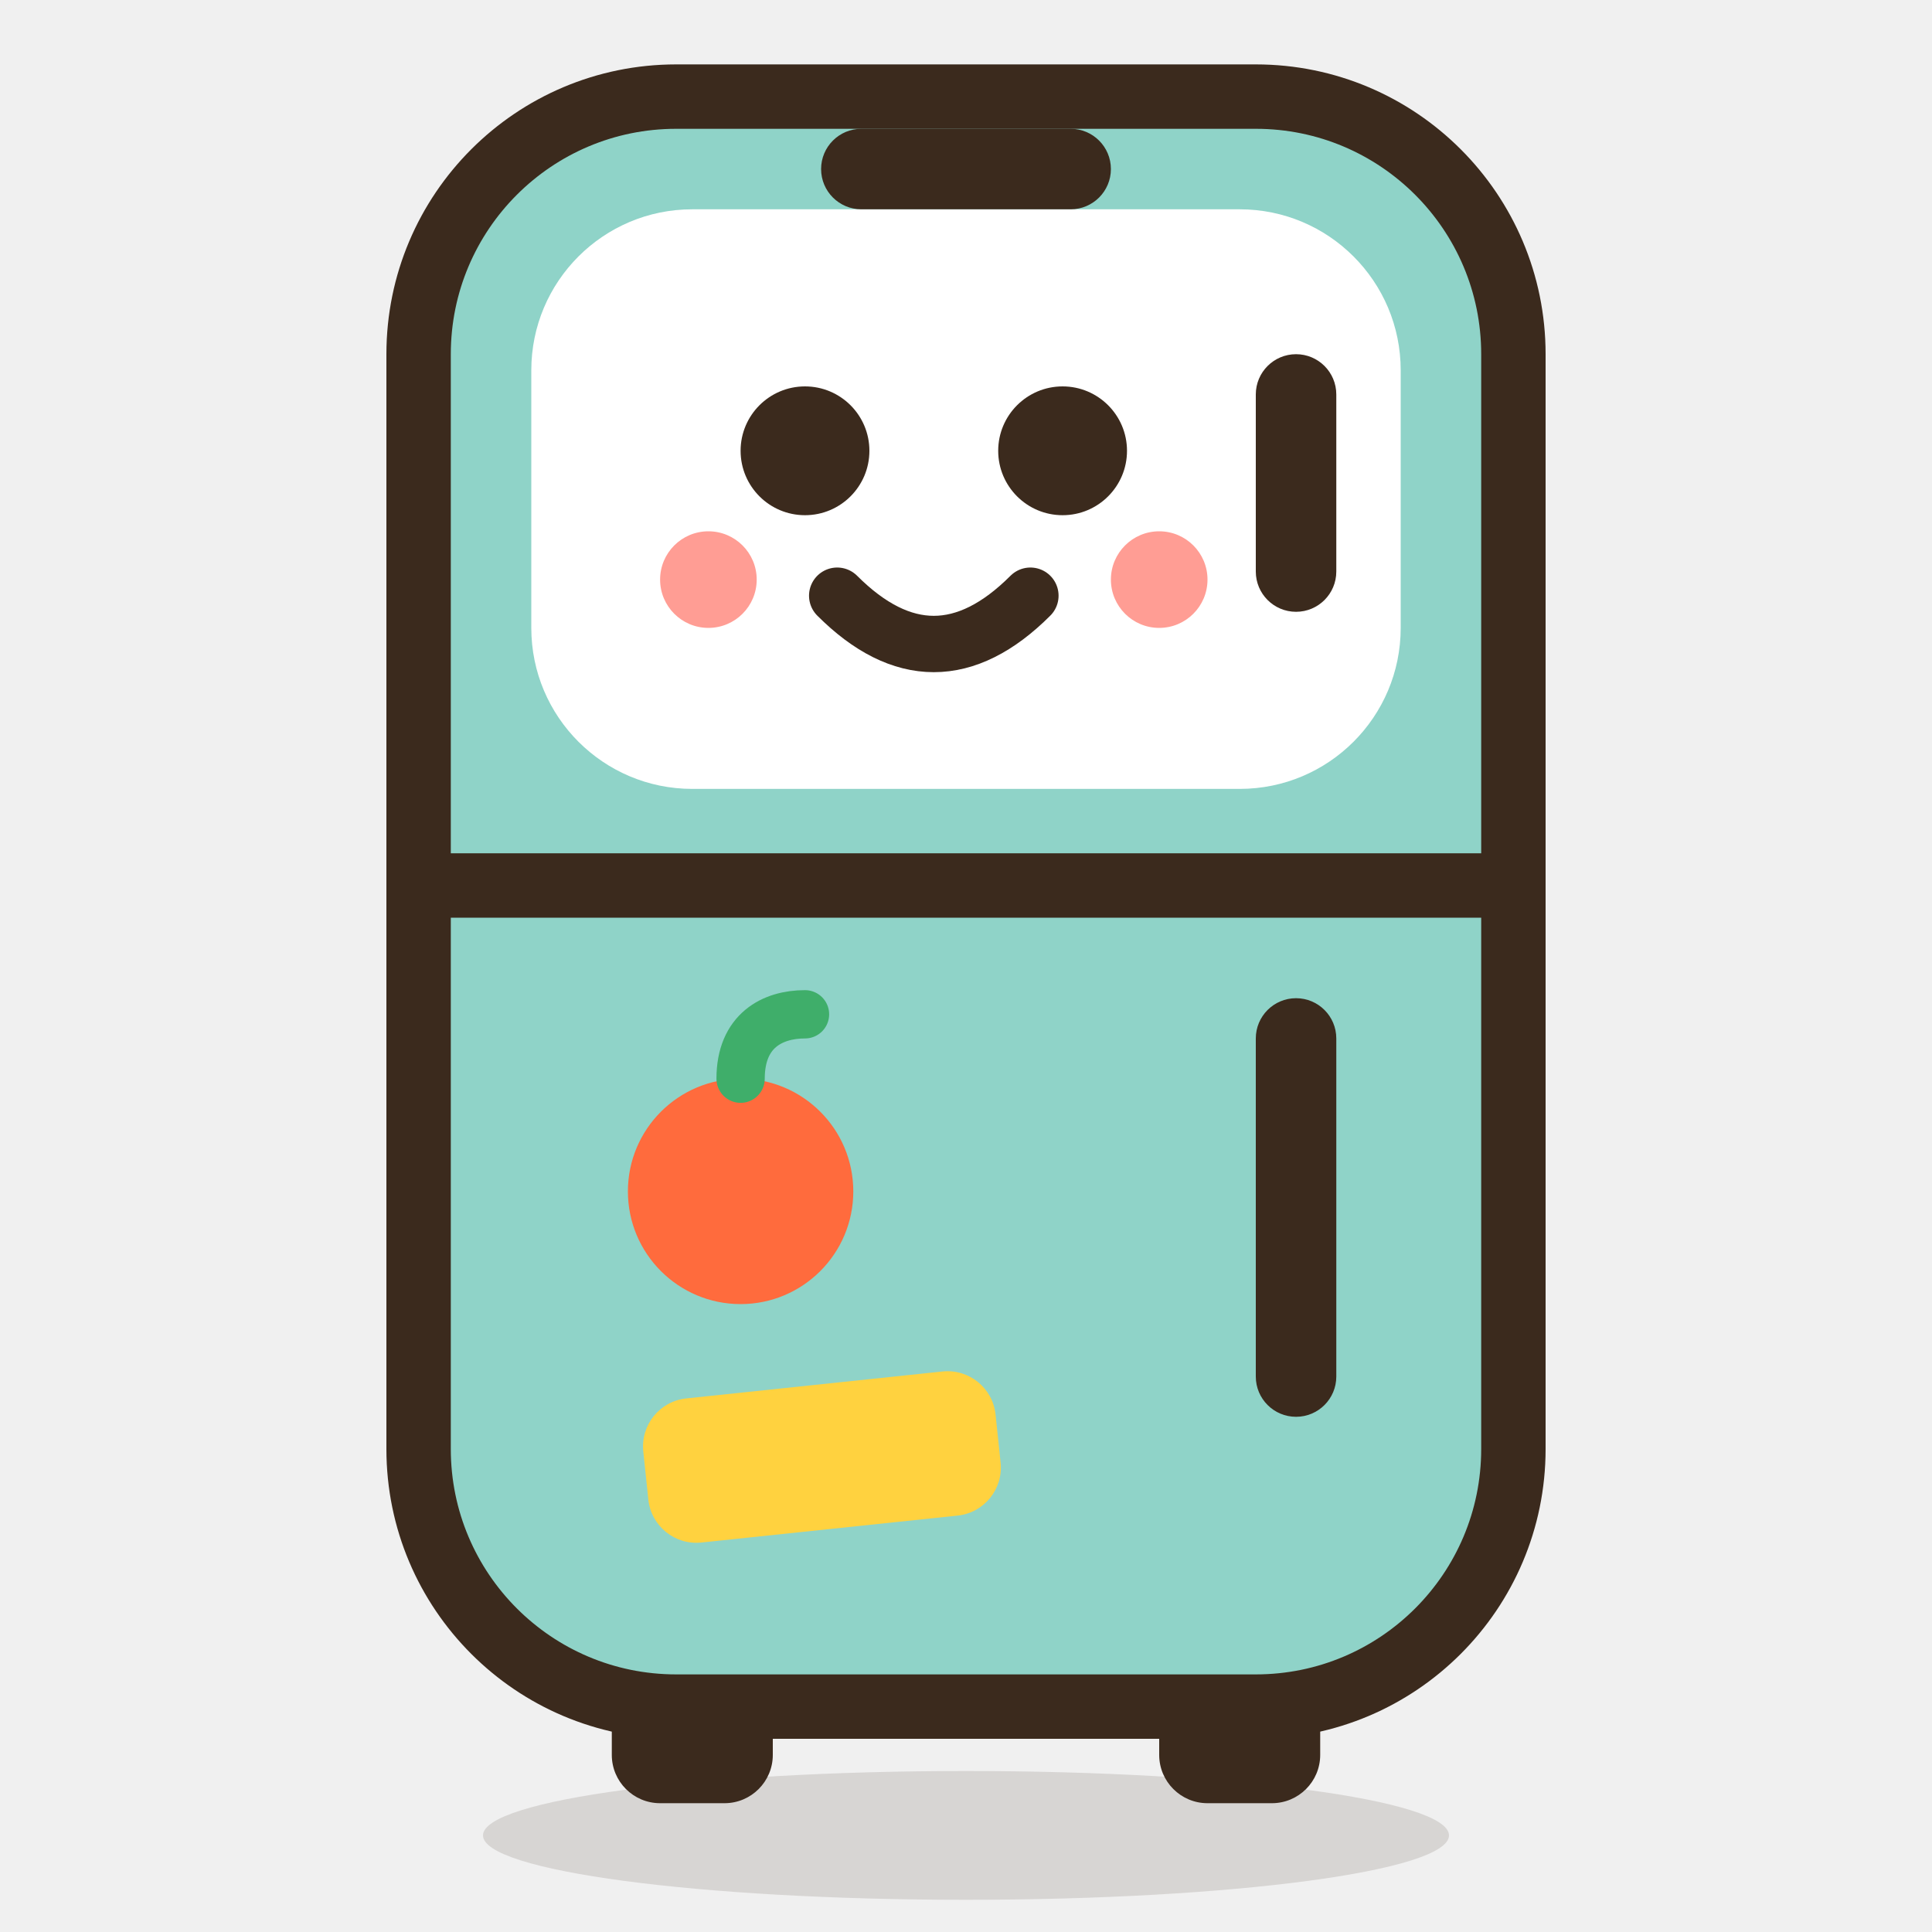
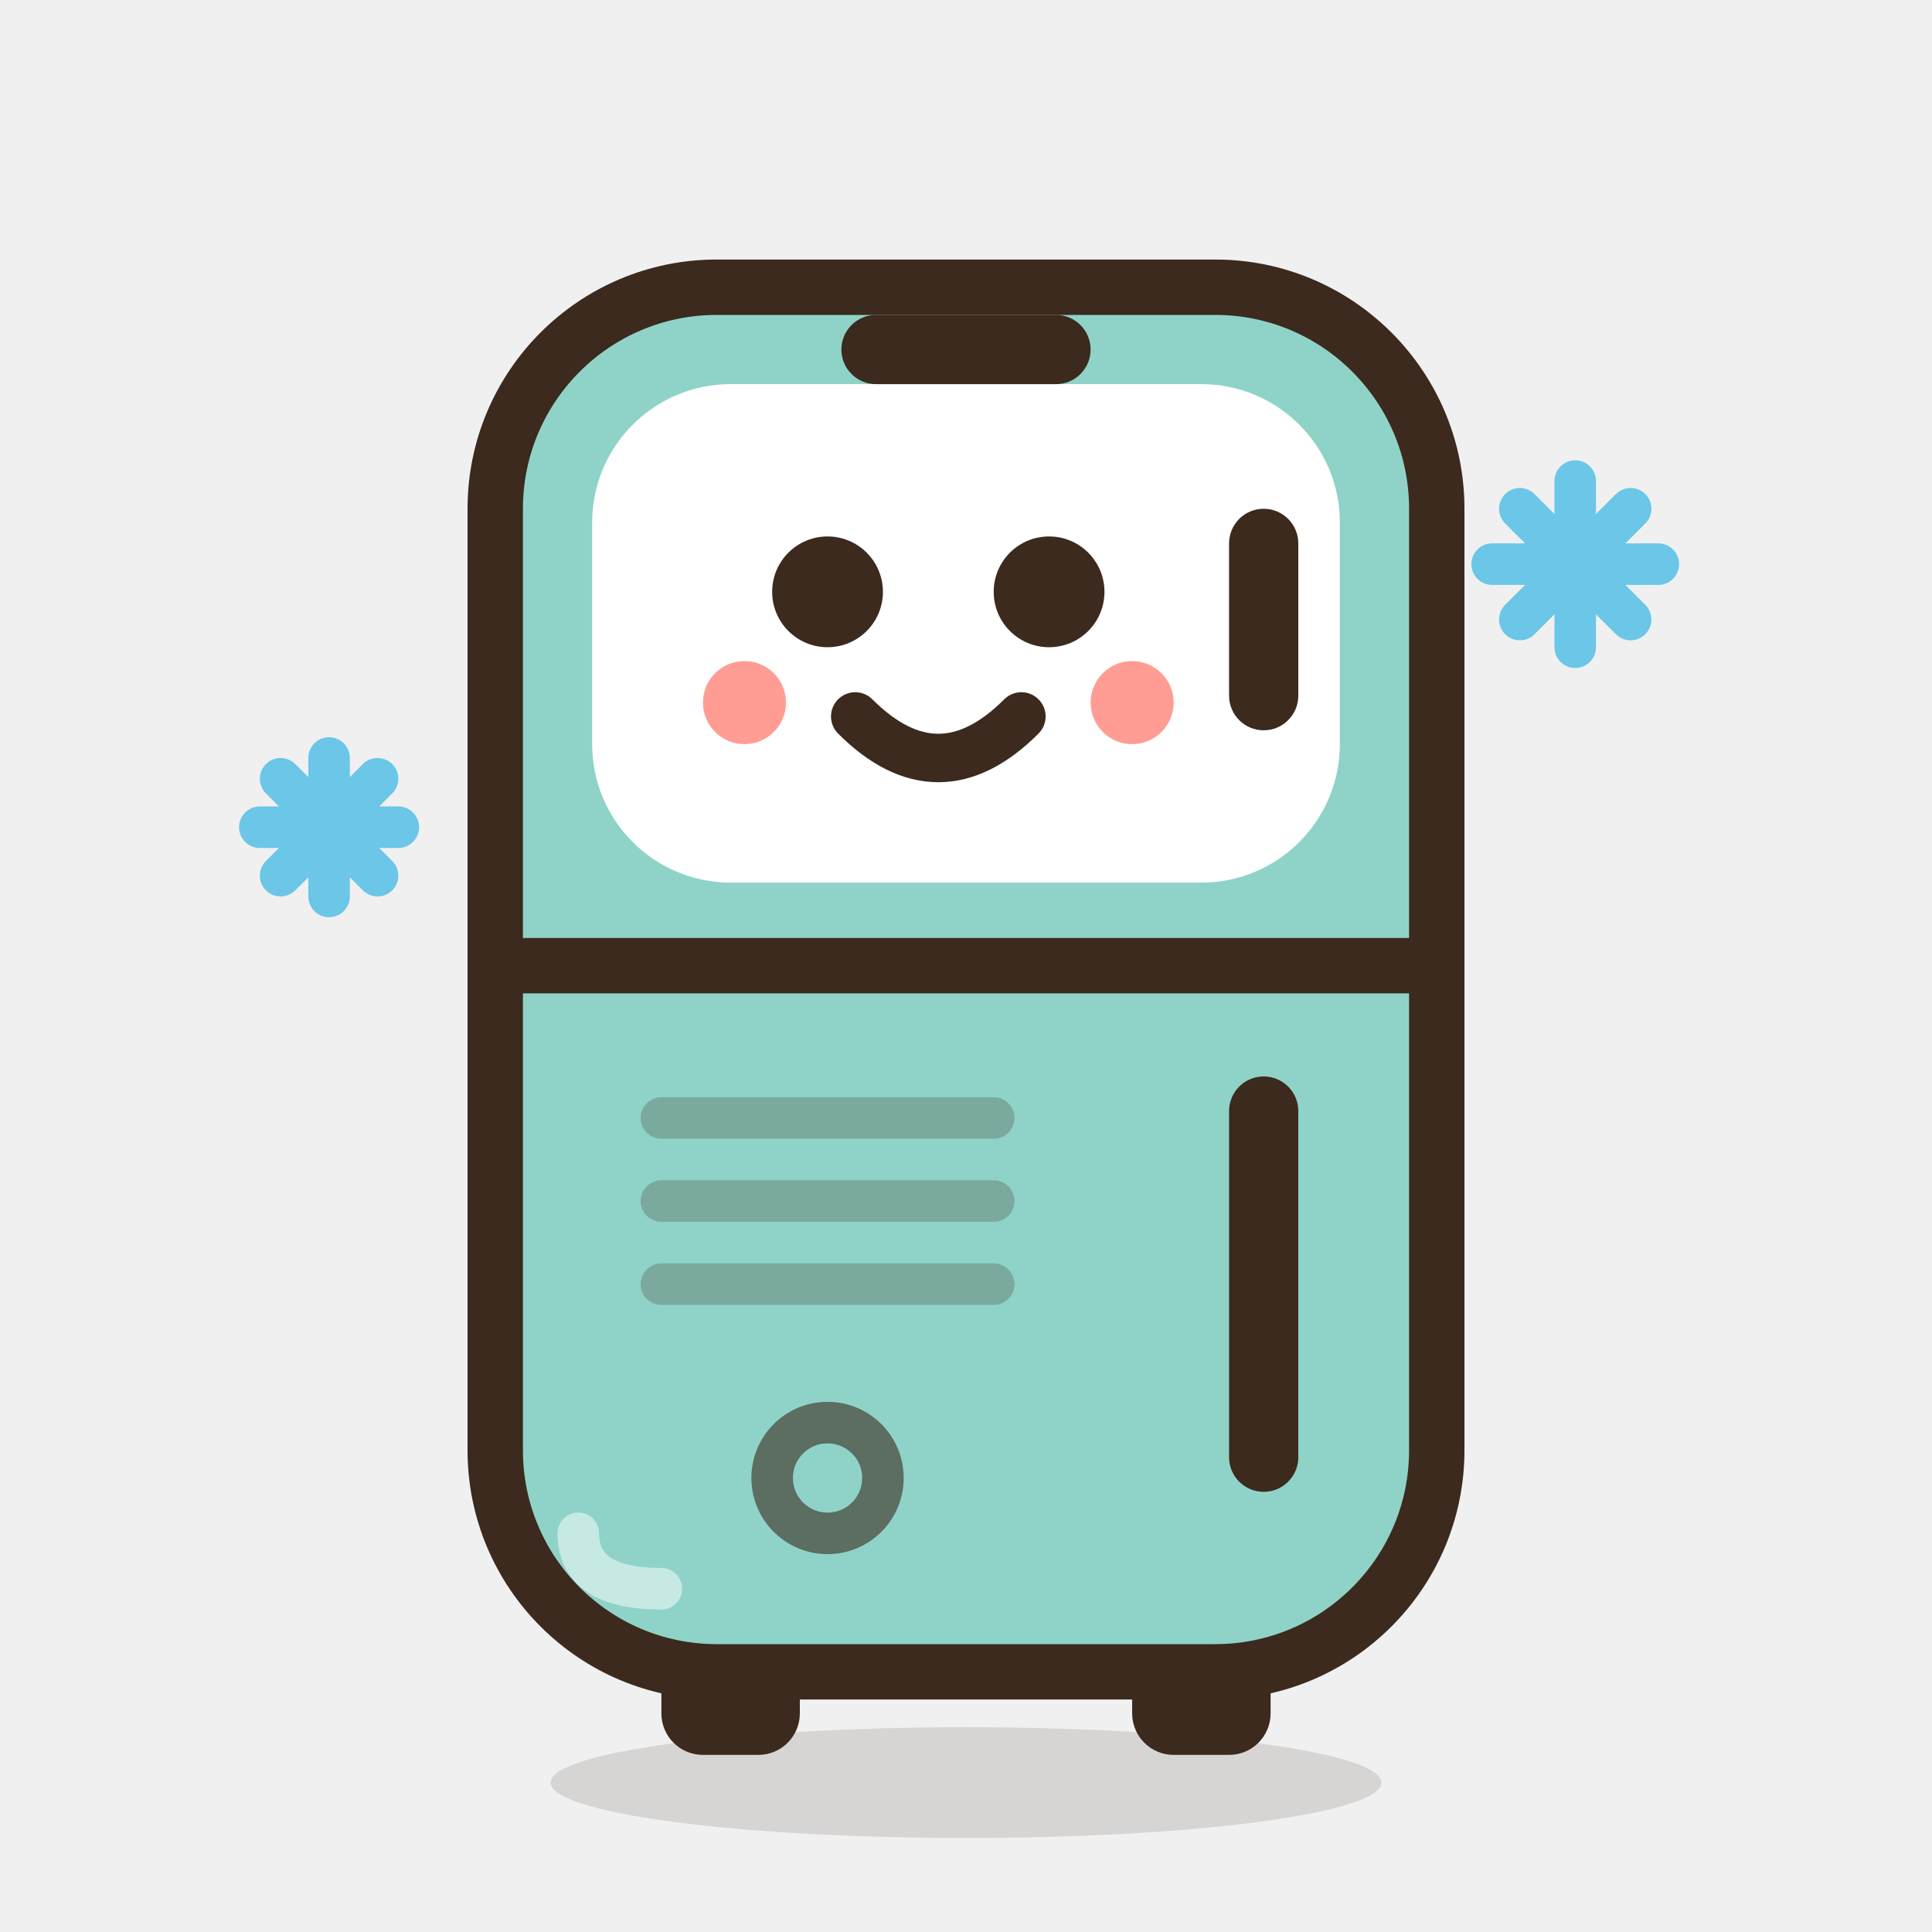
<svg xmlns="http://www.w3.org/2000/svg" viewBox="0 0 120 120" width="120" height="120" role="img" aria-label="MealToUs">
  <style>
-     .bob{animation:bob 2.6s ease-in-out infinite;transform-origin:60px 112px}
-     .blink{animation:blink 4s infinite;transform-box:fill-box;transform-origin:center}
-     @keyframes bob{0%,100%{transform:rotate(-1.5deg)}50%{transform:rotate(1.5deg)}}
-     @keyframes blink{0%,92%,100%{transform:scaleY(1)}95%{transform:scaleY(.1)}}
-     @media (prefers-reduced-motion:reduce){.bob,.blink{animation:none}}
+     .jump{animation:jump 3.2s ease-in-out infinite;transform-origin:60px 112px}
+     .blink{animation:blink 3.6s infinite;transform-box:fill-box;transform-origin:center}
+     .snow{animation:snow 2.4s ease-in-out infinite;transform-box:fill-box;transform-origin:center}
+     .snow.b{animation-delay:1.2s}
+     .sh{animation:sh 3.2s ease-in-out infinite;transform-origin:center}
+     .hand{animation:hand 3.2s ease-in-out infinite;transform-box:fill-box;transform-origin:center}
+     @keyframes jump{0%,45%,100%{transform:translateY(0) scale(1,1)}12%{transform:translateY(0) scale(1.05,.94)}24%{transform:translateY(-7px) scale(.97,1.04)}36%{transform:translateY(0) scale(1.05,.95)}42%{transform:translateY(0) scale(.99,1.01)}}
+     @keyframes sh{0%,45%,100%{transform:scale(1)}24%{transform:scale(.8)}}
+     @keyframes blink{0%,90%,100%{transform:scaleY(1)}93%{transform:scaleY(.1)}}
+     @keyframes hand{0%,45%,100%{transform:translateY(0)}24%{transform:translateY(-2px)}}
+     @keyframes snow{0%,100%{opacity:0;transform:scale(.3) rotate(0)}50%{opacity:1;transform:scale(1) rotate(60deg)}}
+     @media (prefers-reduced-motion:reduce){.jump,.blink,.snow,.sh,.hand{animation:none}.snow{opacity:.9}}
  </style>
-   <ellipse cx="60" cy="114" rx="30" ry="4" fill="#3b2a1d" opacity=".14" />
-   <g class="bob">
-     <rect x="38" y="104" width="10" height="8" rx="3" fill="#3b2a1d" />
-     <rect x="72" y="104" width="10" height="8" rx="3" fill="#3b2a1d" />
-     <rect x="26" y="6" width="68" height="100" rx="16" fill="#8FD3C8" stroke="#3b2a1d" stroke-width="4" />
-     <rect x="33" y="13" width="54" height="36" rx="10" fill="#fff" />
-     <rect x="51" y="8" width="18" height="5" rx="2.5" fill="#3b2a1d" />
-     <g class="blink">
-       <circle cx="50" cy="28" r="4" fill="#3b2a1d" />
-       <circle cx="66" cy="28" r="4" fill="#3b2a1d" />
+   <g transform="translate(60 66) scale(.86) translate(-60 -62)">
+     <ellipse class="sh" cx="60" cy="114" rx="30" ry="4" fill="#3b2a1d" opacity=".14" />
+     <g class="snow" fill="none" stroke="#6BC6E8" stroke-width="3" stroke-linecap="round">
+       <path d="M104 20v12M98 26h12M100 22l8 8M108 22l-8 8" />
    </g>
-     <path d="M52 37q6 6 12 0" fill="none" stroke="#3b2a1d" stroke-width="3.5" stroke-linecap="round" />
-     <circle cx="44" cy="36" r="3" fill="#ff9d94" />
-     <circle cx="72" cy="36" r="3" fill="#ff9d94" />
-     <path d="M26 55h68" stroke="#3b2a1d" stroke-width="4" />
-     <rect x="78" y="22" width="5" height="16" rx="2.5" fill="#3b2a1d" />
-     <rect x="78" y="62" width="5" height="26" rx="2.5" fill="#3b2a1d" />
-     <circle cx="46" cy="74" r="7" fill="#FF6B3D" />
-     <path d="M46 67c0-3 2-4 4-4" stroke="#3FAE6A" stroke-width="3" stroke-linecap="round" fill="none" />
-     <rect x="40" y="86" width="22" height="9" rx="3" fill="#FFD23F" transform="rotate(-6 51 90)" />
+     <g class="snow b" fill="none" stroke="#6BC6E8" stroke-width="3" stroke-linecap="round">
+       <path d="M14 40v10M9 45h10M10.5 41.5l7 7M17.5 41.5l-7 7" />
+     </g>
+     <g class="jump">
+       <rect x="38" y="104" width="10" height="8" rx="3" fill="#3b2a1d" />
+       <rect x="72" y="104" width="10" height="8" rx="3" fill="#3b2a1d" />
+       <rect x="26" y="6" width="68" height="100" rx="16" fill="#8FD3C8" stroke="#3b2a1d" stroke-width="4" />
+       <path d="M32 96q0 4 6 4" fill="none" stroke="#fff" stroke-width="3" stroke-linecap="round" opacity=".5" />
+       <rect x="33" y="13" width="54" height="36" rx="10" fill="#fff" />
+       <rect x="51" y="8" width="18" height="5" rx="2.5" fill="#3b2a1d" />
+       <g class="blink">
+         <circle cx="50" cy="28" r="4" fill="#3b2a1d" />
+         <circle cx="66" cy="28" r="4" fill="#3b2a1d" />
+       </g>
+       <path d="M52 37q6 6 12 0" fill="none" stroke="#3b2a1d" stroke-width="3.5" stroke-linecap="round" />
+       <circle cx="44" cy="36" r="3" fill="#ff9d94" />
+       <circle cx="72" cy="36" r="3" fill="#ff9d94" />
+       <path d="M26 55h68" stroke="#3b2a1d" stroke-width="4" />
+       <rect x="79" y="22" width="5" height="16" rx="2.5" fill="#3b2a1d" />
+       <rect class="hand" x="79" y="63" width="5" height="30" rx="2.5" fill="#3b2a1d" />
+       <path d="M38 66h24M38 72h24M38 78h24" stroke="#3b2a1d" stroke-width="3" stroke-linecap="round" opacity=".25" />
+       <circle cx="50" cy="92" r="4" fill="none" stroke="#3b2a1d" stroke-width="3" opacity=".6" />
+     </g>
  </g>
</svg>
